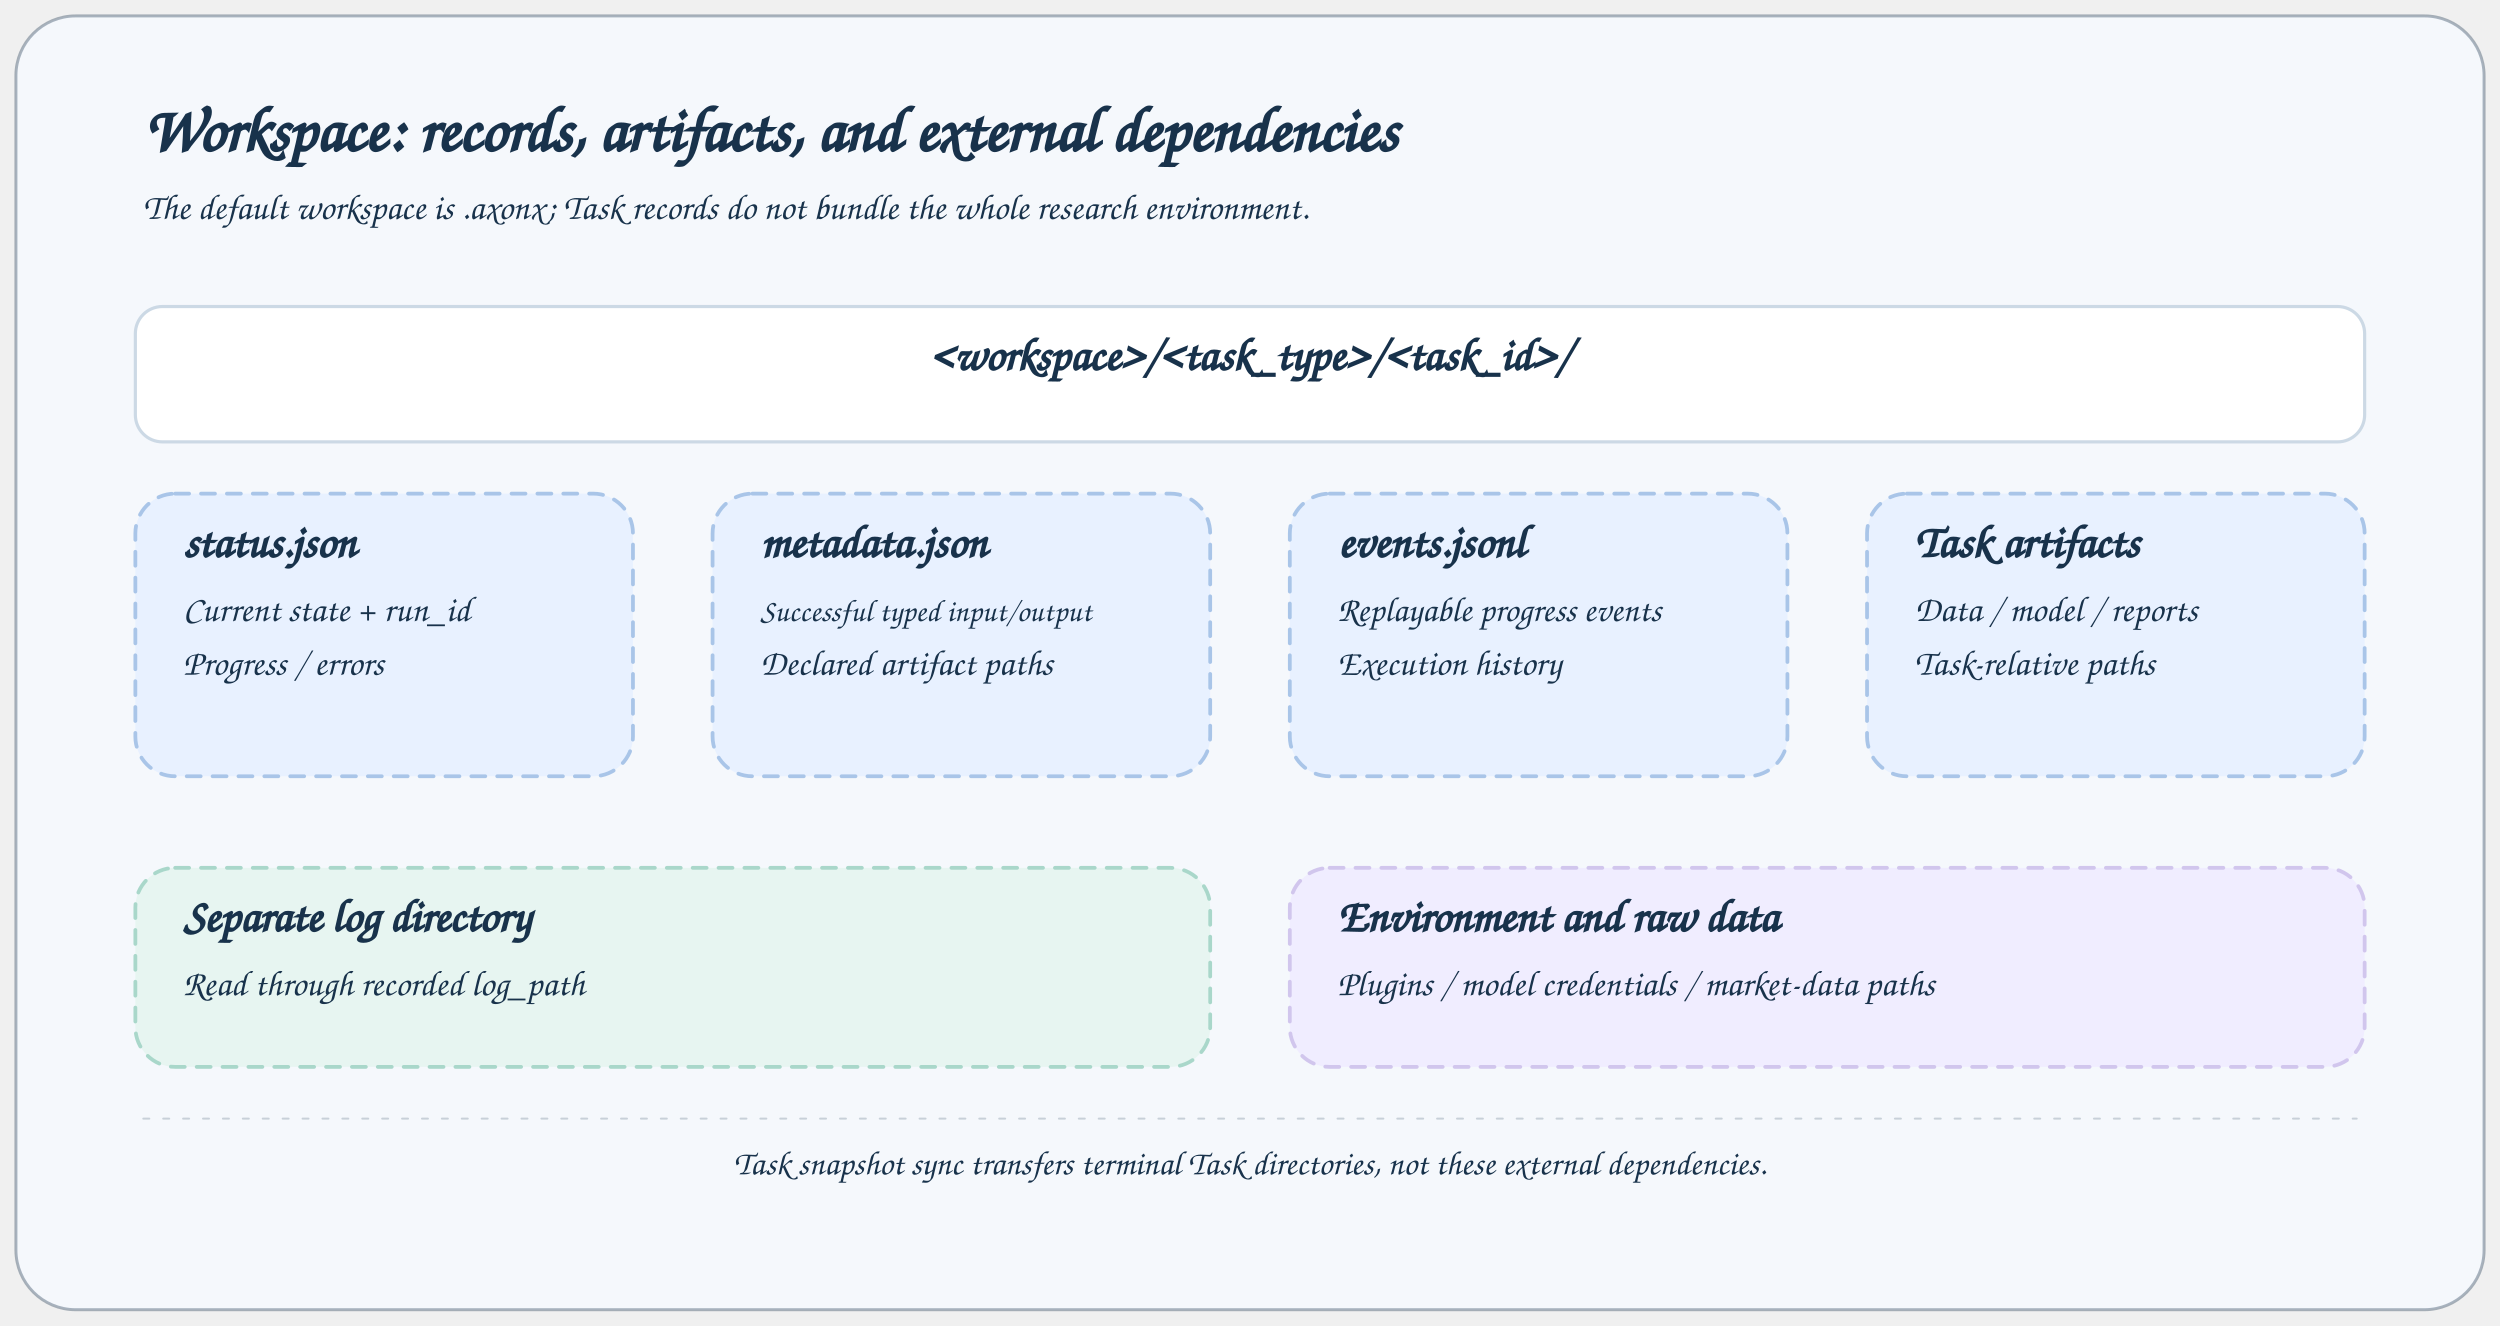
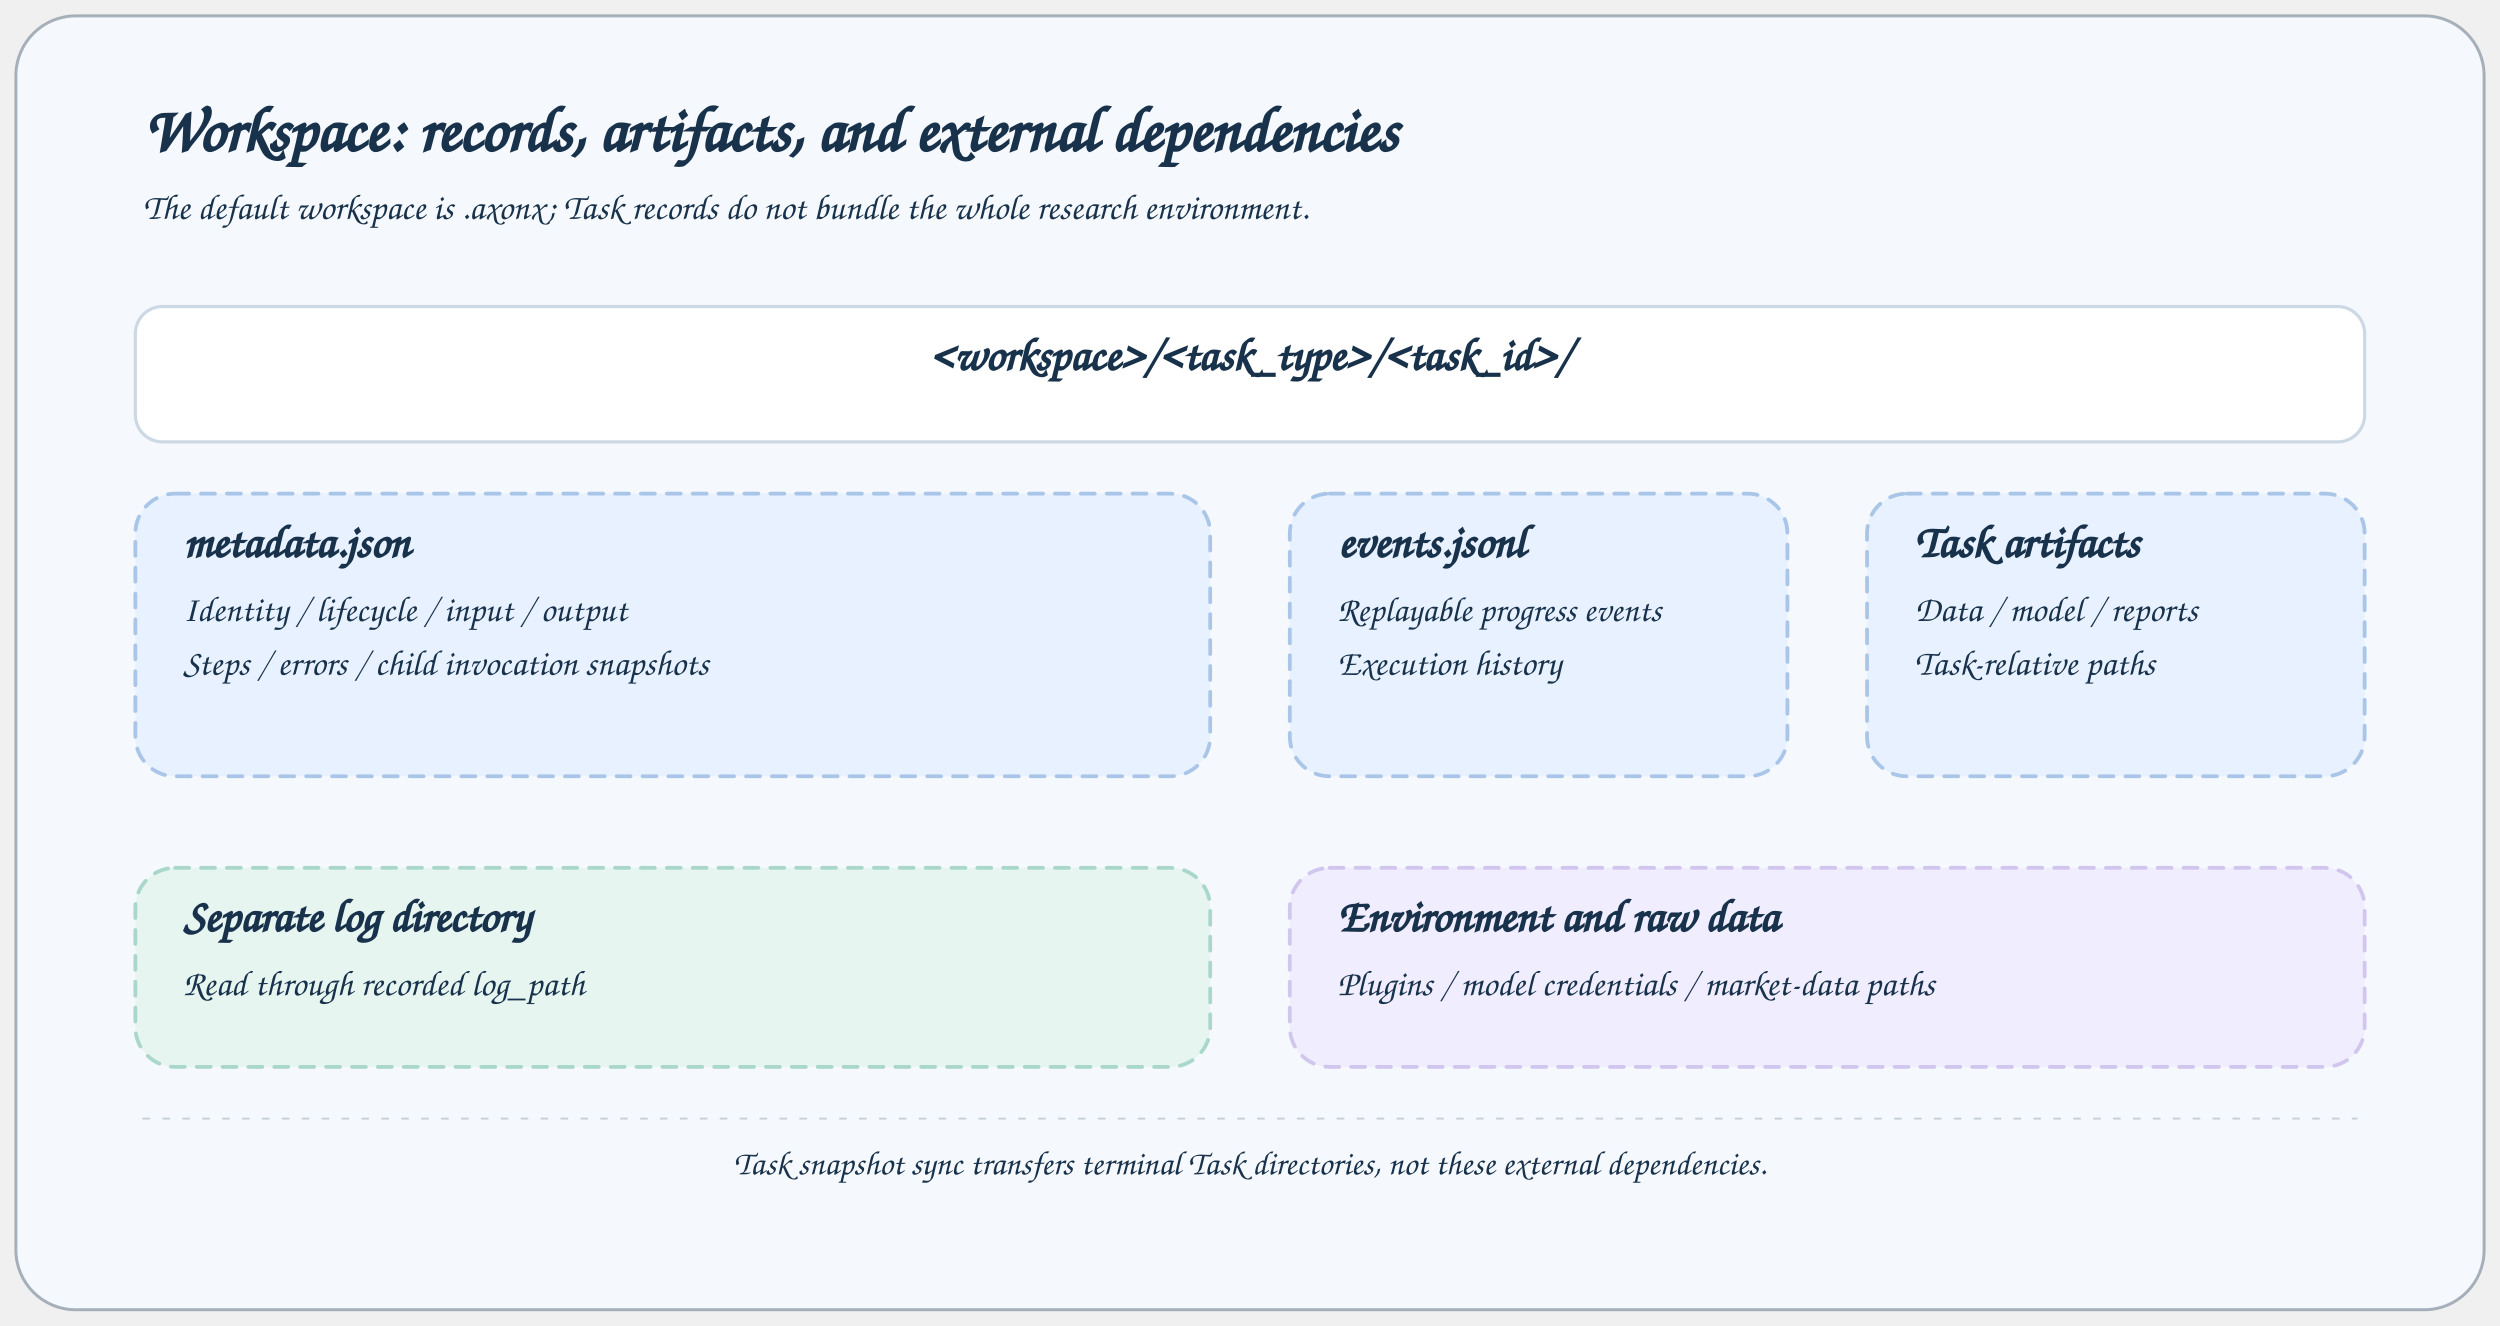
<svg xmlns="http://www.w3.org/2000/svg" width="1256" height="666" viewBox="0 0 1256 666" role="img" aria-labelledby="title desc">
  <defs>
    <marker id="arrow" viewBox="0 0 10 10" refX="9" refY="5" markerWidth="8" markerHeight="8" orient="auto-start-reverse">
      <path d="M 1 1 L 9 5 L 1 9 Z" fill="#52738f" />
    </marker>
  </defs>
  <rect x="8" y="8" width="1240.0" height="650.0" rx="30" fill="#f5f8fc" stroke="#18324b" stroke-width="1.5" stroke-linejoin="round" stroke-opacity="0.35" />
  <g transform="translate(28 28)" font-family="'Comic Sans MS', 'Chalkboard SE', 'Comic Neue', cursive" data-diagram-content="true">
    <g font-family="'Comic Sans MS', 'Chalkboard SE', 'Comic Neue', cursive" fill="#18324b">
      <text x="44" y="48" font-size="32" font-weight="700" text-anchor="start">Workspace: records, artifacts, and external dependencies</text>
      <text x="44" y="82" font-size="18" font-weight="400" text-anchor="start" fill="#18324b">The default workspace is .axonx; Task records do not bundle the whole research environment.</text>
      <rect x="40" y="126" width="1120" height="68" rx="13.6" fill="#ffffff" stroke="#ccd9e5" stroke-width="1.6" stroke-linecap="round" />
      <text x="600.0" y="158" font-size="23" font-weight="700" text-anchor="middle">&lt;workspace&gt;/&lt;task_type&gt;/&lt;task_id&gt;/ </text>
-       <rect x="40" y="220" width="250" height="142" rx="20" fill="#e8f1ff" stroke="#a9c5e8" stroke-width="1.9" stroke-dasharray="7 6" stroke-linecap="round" />
-       <text x="64.0" y="252" font-size="23" font-weight="700" text-anchor="start">status.json</text>
-       <text x="64.0" y="284" font-size="18" font-weight="400" text-anchor="start">Current state + run_id</text>
-       <text x="64.0" y="311" font-size="18" font-weight="400" text-anchor="start">Progress / errors</text>
-       <rect x="330" y="220" width="250" height="142" rx="20" fill="#e8f1ff" stroke="#a9c5e8" stroke-width="1.9" stroke-dasharray="7 6" stroke-linecap="round" />
-       <text x="354.0" y="252" font-size="23" font-weight="700" text-anchor="start">metadata.json</text>
-       <text x="354.0" y="284" font-size="15.6" font-weight="400" text-anchor="start">Successful typed input/output</text>
-       <text x="354.0" y="311" font-size="18" font-weight="400" text-anchor="start">Declared artifact paths</text>
+       <rect x="40" y="220" width="540" height="142" rx="20" fill="#e8f1ff" stroke="#a9c5e8" stroke-width="1.9" stroke-dasharray="7 6" stroke-linecap="round" />
+       <text x="64.0" y="252" font-size="23" font-weight="700" text-anchor="start">metadata.json</text>
+       <text x="64.0" y="284" font-size="18" font-weight="400" text-anchor="start">Identity / lifecycle / input / output</text>
+       <text x="64.0" y="311" font-size="18" font-weight="400" text-anchor="start">Steps / errors / child invocation snapshots</text>
      <rect x="620" y="220" width="250" height="142" rx="20" fill="#e8f1ff" stroke="#a9c5e8" stroke-width="1.9" stroke-dasharray="7 6" stroke-linecap="round" />
      <text x="644.0" y="252" font-size="23" font-weight="700" text-anchor="start">events.jsonl</text>
      <text x="644.0" y="284" font-size="17.5" font-weight="400" text-anchor="start">Replayable progress events</text>
      <text x="644.0" y="311" font-size="18" font-weight="400" text-anchor="start">Execution history</text>
      <rect x="910" y="220" width="250" height="142" rx="20" fill="#e8f1ff" stroke="#a9c5e8" stroke-width="1.9" stroke-dasharray="7 6" stroke-linecap="round" />
      <text x="934.0" y="252" font-size="23" font-weight="700" text-anchor="start">Task artifacts</text>
      <text x="934.0" y="284" font-size="18" font-weight="400" text-anchor="start">Data / model / reports</text>
      <text x="934.0" y="311" font-size="18" font-weight="400" text-anchor="start">Task-relative paths</text>
      <rect x="40" y="408" width="540" height="100" rx="20" fill="#e7f5f1" stroke="#a9d7ca" stroke-width="1.9" stroke-dasharray="7 6" stroke-linecap="round" />
      <text x="64.0" y="440" font-size="23" font-weight="700" text-anchor="start">Separate log directory</text>
      <text x="64.0" y="472" font-size="18" font-weight="400" text-anchor="start">Read through recorded log_path</text>
      <rect x="620" y="408" width="540" height="100" rx="20" fill="#f0edff" stroke="#d1c6ed" stroke-width="1.9" stroke-dasharray="7 6" stroke-linecap="round" />
      <text x="644.0" y="440" font-size="23" font-weight="700" text-anchor="start">Environment and raw data</text>
      <text x="644.0" y="472" font-size="18" font-weight="400" text-anchor="start">Plugins / model credentials / market-data paths</text>
      <text x="600.0" y="562" font-size="17" font-weight="400" text-anchor="middle">Task snapshot sync transfers terminal Task directories, not these external dependencies.</text>
    </g>
    <path d="M 44 534 H 1156" fill="none" stroke="#18324b" stroke-opacity="0.2" stroke-width="1" stroke-dasharray="3 7" stroke-linecap="round" />
  </g>
</svg>
